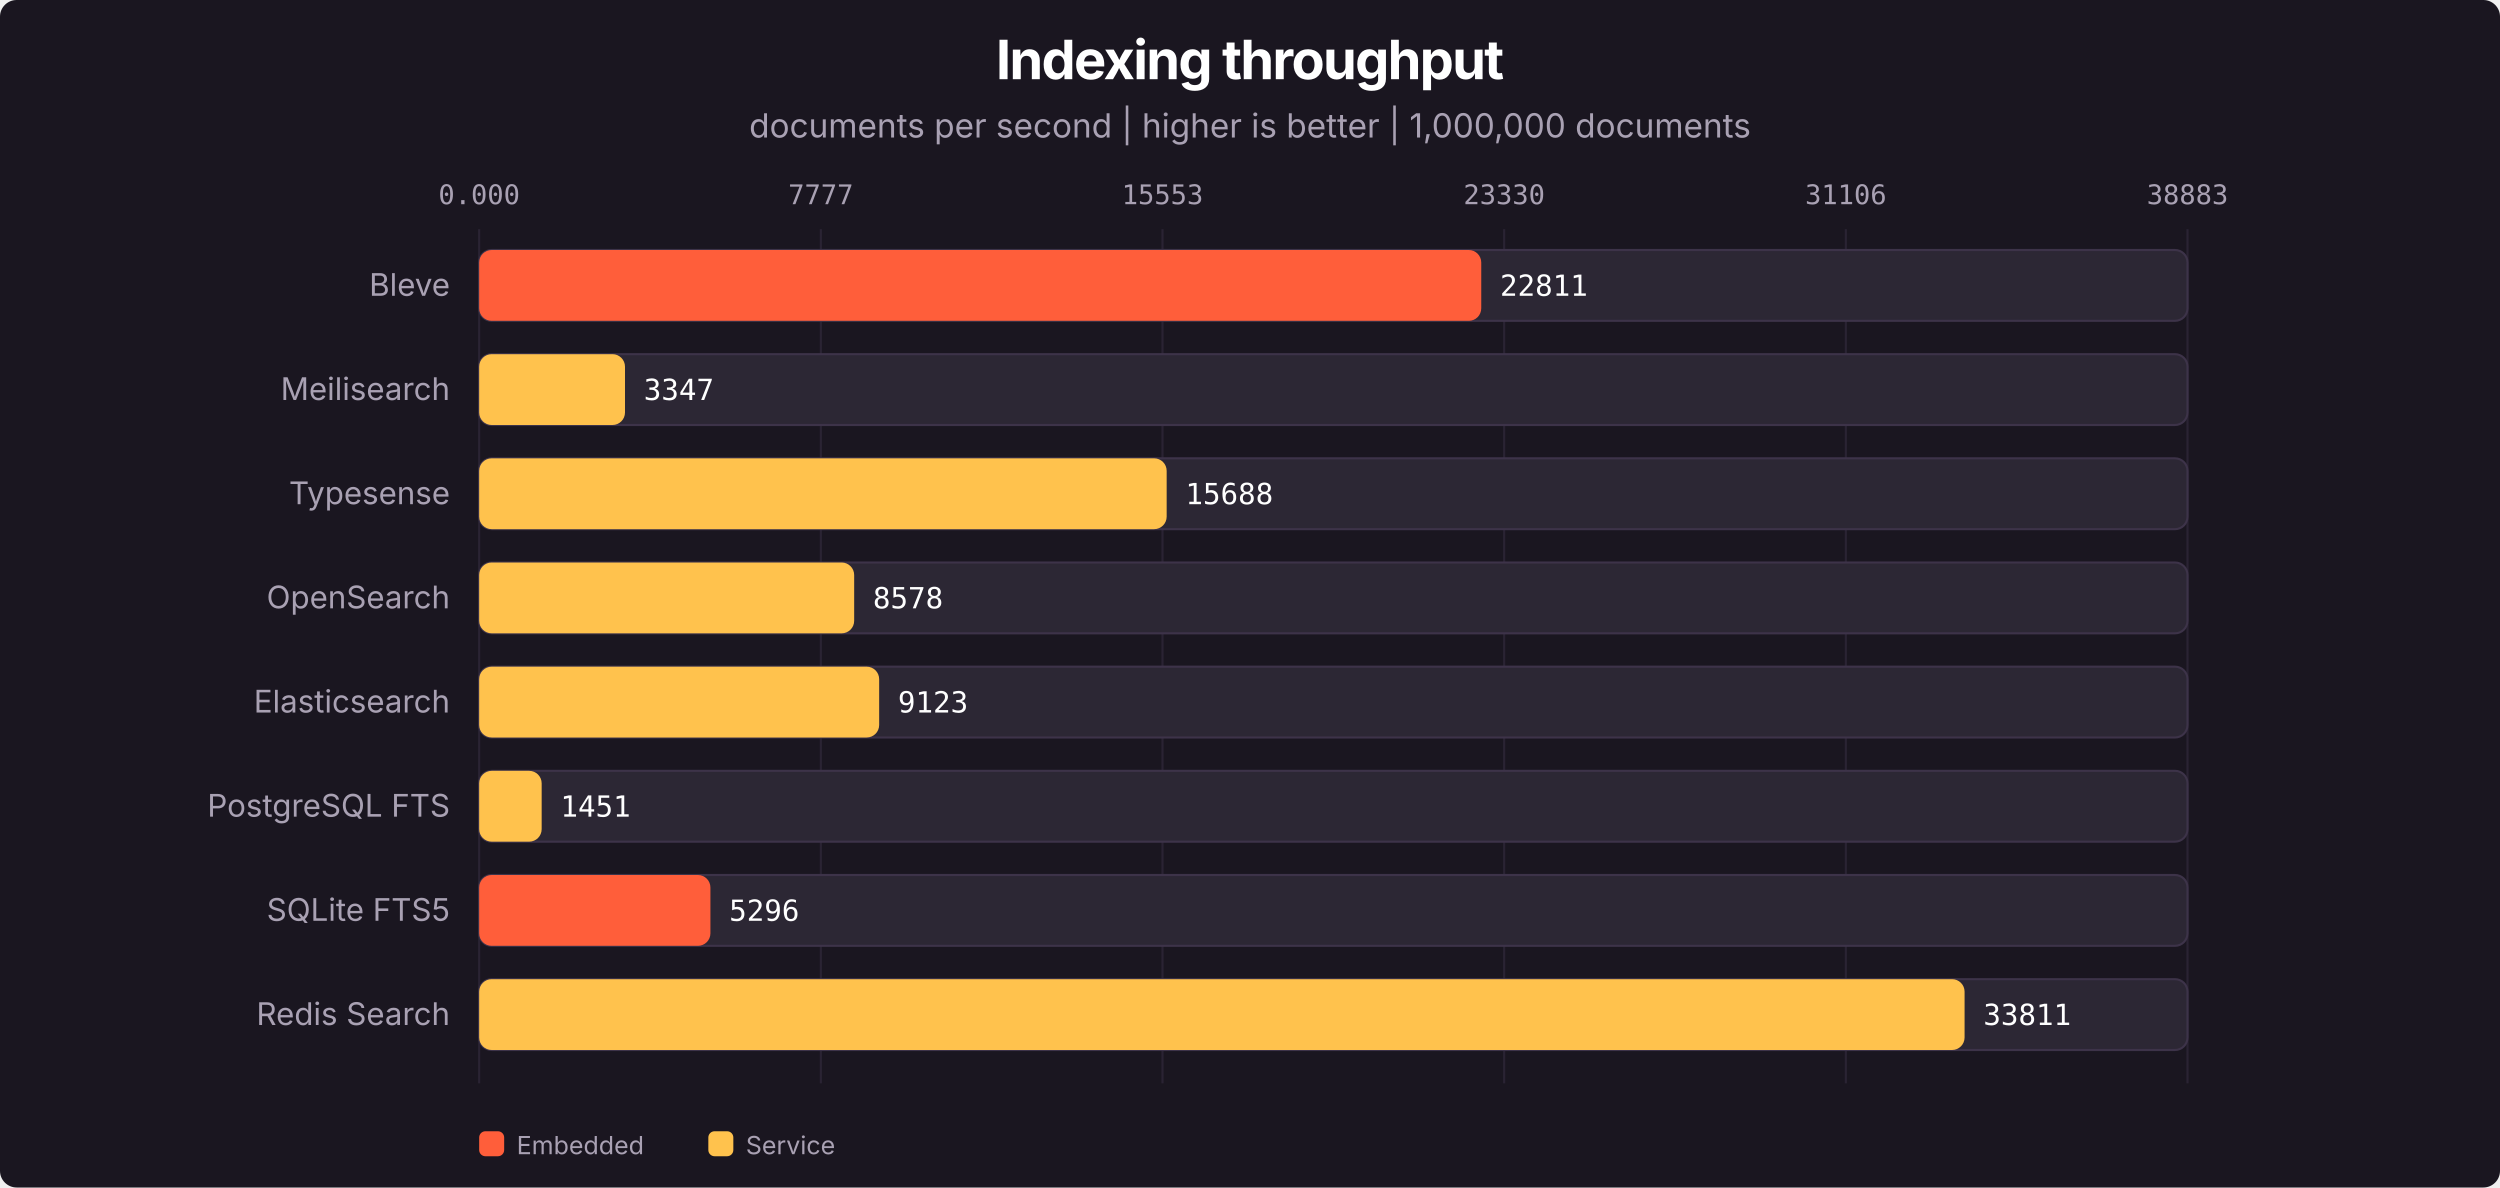
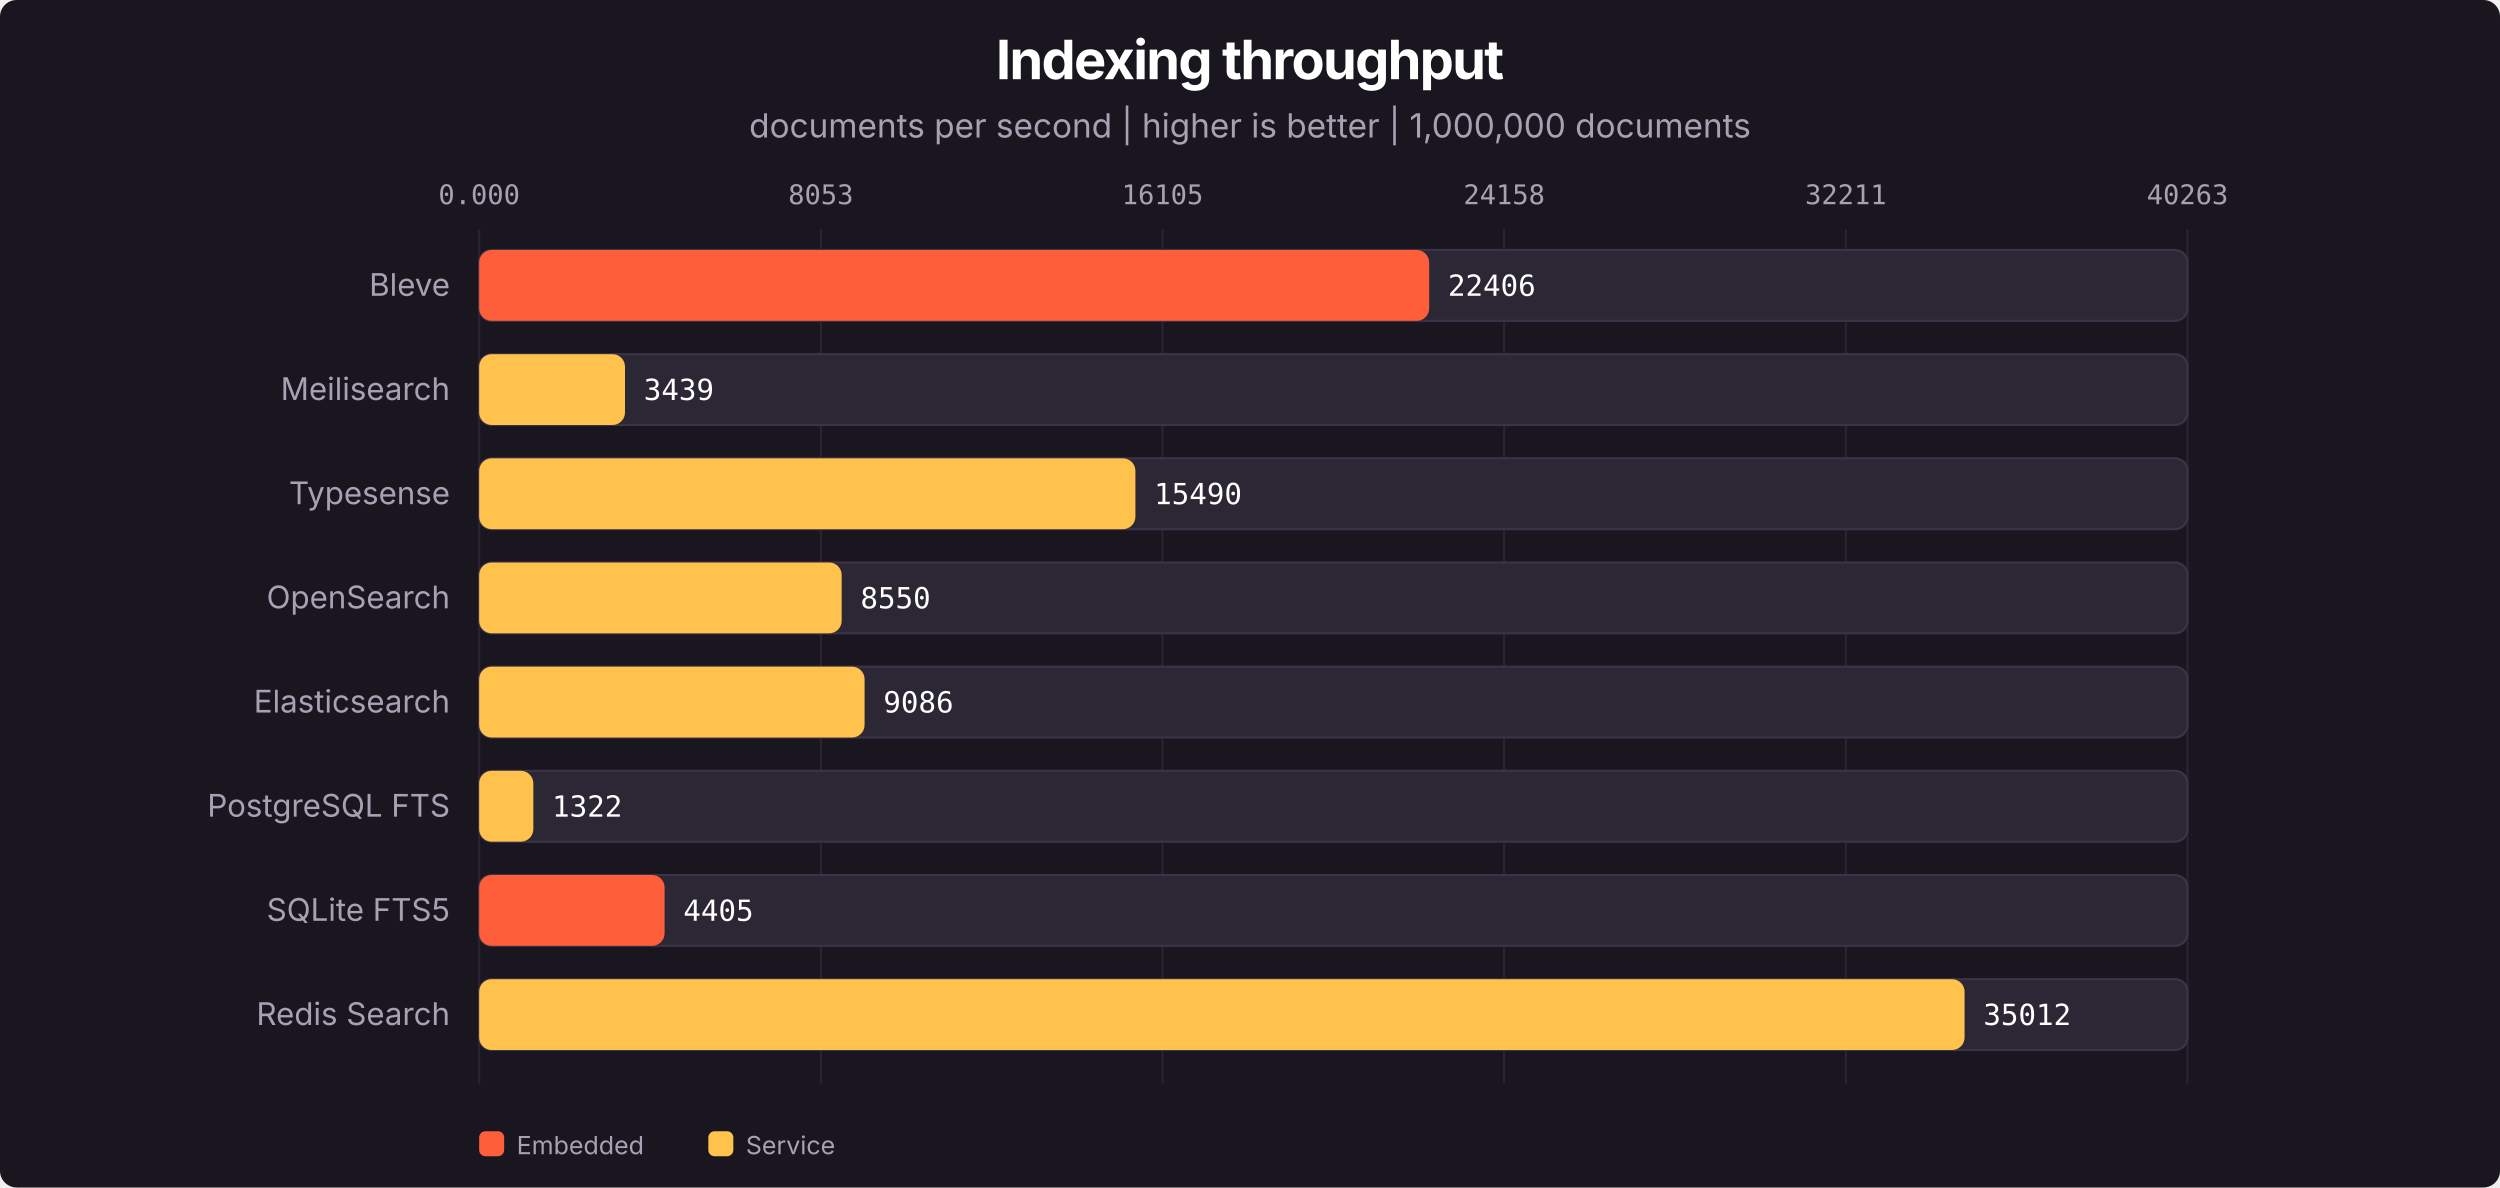
<svg xmlns="http://www.w3.org/2000/svg" width="1200" height="570" viewBox="0 0 1200 570" role="img" aria-labelledby="title description">
  <rect width="100%" height="100%" rx="8" fill="#1A1620" />
  <text x="600" y="38" text-anchor="middle" fill="#FFFFFF" font-size="26" font-weight="700" letter-spacing="-0.8" font-family="Space Grotesk, Inter, system-ui, sans-serif">Indexing throughput</text>
  <text x="600" y="66" text-anchor="middle" fill="#A9A1B3" font-size="16" font-family="Inter, system-ui, sans-serif">documents per second | higher is better | 1,000,000 documents</text>
  <line x1="230" y1="110" x2="230" y2="520" stroke="#2A2333" />
  <text x="230" y="98" text-anchor="middle" fill="#A9A1B3" font-size="13" font-family="JetBrains Mono, ui-monospace, monospace">0.000</text>
  <line x1="394" y1="110" x2="394" y2="520" stroke="#2A2333" />
-   <text x="394" y="98" text-anchor="middle" fill="#A9A1B3" font-size="13" font-family="JetBrains Mono, ui-monospace, monospace">7777</text>
+   <text x="394" y="98" text-anchor="middle" fill="#A9A1B3" font-size="13" font-family="JetBrains Mono, ui-monospace, monospace">8053</text>
  <line x1="558" y1="110" x2="558" y2="520" stroke="#2A2333" />
-   <text x="558" y="98" text-anchor="middle" fill="#A9A1B3" font-size="13" font-family="JetBrains Mono, ui-monospace, monospace">15553</text>
+   <text x="558" y="98" text-anchor="middle" fill="#A9A1B3" font-size="13" font-family="JetBrains Mono, ui-monospace, monospace">16105</text>
  <line x1="722" y1="110" x2="722" y2="520" stroke="#2A2333" />
-   <text x="722" y="98" text-anchor="middle" fill="#A9A1B3" font-size="13" font-family="JetBrains Mono, ui-monospace, monospace">23330</text>
+   <text x="722" y="98" text-anchor="middle" fill="#A9A1B3" font-size="13" font-family="JetBrains Mono, ui-monospace, monospace">24158</text>
  <line x1="886" y1="110" x2="886" y2="520" stroke="#2A2333" />
-   <text x="886" y="98" text-anchor="middle" fill="#A9A1B3" font-size="13" font-family="JetBrains Mono, ui-monospace, monospace">31106</text>
+   <text x="886" y="98" text-anchor="middle" fill="#A9A1B3" font-size="13" font-family="JetBrains Mono, ui-monospace, monospace">32211</text>
  <line x1="1050" y1="110" x2="1050" y2="520" stroke="#2A2333" />
-   <text x="1050" y="98" text-anchor="middle" fill="#A9A1B3" font-size="13" font-family="JetBrains Mono, ui-monospace, monospace">38883</text>
+   <text x="1050" y="98" text-anchor="middle" fill="#A9A1B3" font-size="13" font-family="JetBrains Mono, ui-monospace, monospace">40263</text>
  <text x="216" y="142" text-anchor="end" fill="#A9A1B3" font-size="15" font-family="Inter, system-ui, sans-serif">Bleve</text>
  <rect x="230" y="120" width="820" height="34" rx="6" fill="#2C2734" stroke="#3D3349" />
-   <rect x="230" y="120" width="481" height="34" rx="6" fill="#FF5E3A" />
-   <text x="720" y="142" fill="#FFFFFF" font-size="14" font-family="JetBrains Mono, ui-monospace, monospace">22811</text>
+   <rect x="230" y="120" width="456" height="34" rx="6" fill="#FF5E3A" />
+   <text x="695" y="142" fill="#FFFFFF" font-size="14" font-family="JetBrains Mono, ui-monospace, monospace">22406</text>
  <text x="216" y="192" text-anchor="end" fill="#A9A1B3" font-size="15" font-family="Inter, system-ui, sans-serif">Meilisearch</text>
  <rect x="230" y="170" width="820" height="34" rx="6" fill="#2C2734" stroke="#3D3349" />
  <rect x="230" y="170" width="70" height="34" rx="6" fill="#FFC24D" />
-   <text x="309" y="192" fill="#FFFFFF" font-size="14" font-family="JetBrains Mono, ui-monospace, monospace">3347</text>
+   <text x="309" y="192" fill="#FFFFFF" font-size="14" font-family="JetBrains Mono, ui-monospace, monospace">3439</text>
  <text x="216" y="242" text-anchor="end" fill="#A9A1B3" font-size="15" font-family="Inter, system-ui, sans-serif">Typesense</text>
  <rect x="230" y="220" width="820" height="34" rx="6" fill="#2C2734" stroke="#3D3349" />
-   <rect x="230" y="220" width="330" height="34" rx="6" fill="#FFC24D" />
-   <text x="569" y="242" fill="#FFFFFF" font-size="14" font-family="JetBrains Mono, ui-monospace, monospace">15688</text>
+   <rect x="230" y="220" width="315" height="34" rx="6" fill="#FFC24D" />
+   <text x="554" y="242" fill="#FFFFFF" font-size="14" font-family="JetBrains Mono, ui-monospace, monospace">15490</text>
  <text x="216" y="292" text-anchor="end" fill="#A9A1B3" font-size="15" font-family="Inter, system-ui, sans-serif">OpenSearch</text>
  <rect x="230" y="270" width="820" height="34" rx="6" fill="#2C2734" stroke="#3D3349" />
-   <rect x="230" y="270" width="180" height="34" rx="6" fill="#FFC24D" />
-   <text x="419" y="292" fill="#FFFFFF" font-size="14" font-family="JetBrains Mono, ui-monospace, monospace">8578</text>
+   <rect x="230" y="270" width="174" height="34" rx="6" fill="#FFC24D" />
+   <text x="413" y="292" fill="#FFFFFF" font-size="14" font-family="JetBrains Mono, ui-monospace, monospace">8550</text>
  <text x="216" y="342" text-anchor="end" fill="#A9A1B3" font-size="15" font-family="Inter, system-ui, sans-serif">Elasticsearch</text>
  <rect x="230" y="320" width="820" height="34" rx="6" fill="#2C2734" stroke="#3D3349" />
-   <rect x="230" y="320" width="192" height="34" rx="6" fill="#FFC24D" />
-   <text x="431" y="342" fill="#FFFFFF" font-size="14" font-family="JetBrains Mono, ui-monospace, monospace">9123</text>
+   <rect x="230" y="320" width="185" height="34" rx="6" fill="#FFC24D" />
+   <text x="424" y="342" fill="#FFFFFF" font-size="14" font-family="JetBrains Mono, ui-monospace, monospace">9086</text>
  <text x="216" y="392" text-anchor="end" fill="#A9A1B3" font-size="15" font-family="Inter, system-ui, sans-serif">PostgreSQL FTS</text>
  <rect x="230" y="370" width="820" height="34" rx="6" fill="#2C2734" stroke="#3D3349" />
-   <rect x="230" y="370" width="30" height="34" rx="6" fill="#FFC24D" />
-   <text x="269" y="392" fill="#FFFFFF" font-size="14" font-family="JetBrains Mono, ui-monospace, monospace">1451</text>
+   <rect x="230" y="370" width="26" height="34" rx="6" fill="#FFC24D" />
+   <text x="265" y="392" fill="#FFFFFF" font-size="14" font-family="JetBrains Mono, ui-monospace, monospace">1322</text>
  <text x="216" y="442" text-anchor="end" fill="#A9A1B3" font-size="15" font-family="Inter, system-ui, sans-serif">SQLite FTS5</text>
  <rect x="230" y="420" width="820" height="34" rx="6" fill="#2C2734" stroke="#3D3349" />
-   <rect x="230" y="420" width="111" height="34" rx="6" fill="#FF5E3A" />
-   <text x="350" y="442" fill="#FFFFFF" font-size="14" font-family="JetBrains Mono, ui-monospace, monospace">5296</text>
+   <rect x="230" y="420" width="89" height="34" rx="6" fill="#FF5E3A" />
+   <text x="328" y="442" fill="#FFFFFF" font-size="14" font-family="JetBrains Mono, ui-monospace, monospace">4405</text>
  <text x="216" y="492" text-anchor="end" fill="#A9A1B3" font-size="15" font-family="Inter, system-ui, sans-serif">Redis Search</text>
  <rect x="230" y="470" width="820" height="34" rx="6" fill="#2C2734" stroke="#3D3349" />
  <rect x="230" y="470" width="713" height="34" rx="6" fill="#FFC24D" />
-   <text x="952" y="492" fill="#FFFFFF" font-size="14" font-family="JetBrains Mono, ui-monospace, monospace">33811</text>
+   <text x="952" y="492" fill="#FFFFFF" font-size="14" font-family="JetBrains Mono, ui-monospace, monospace">35012</text>
  <rect x="230" y="543" width="12" height="12" rx="3" fill="#FF5E3A" />
  <text x="248" y="554" fill="#A9A1B3" font-size="12" font-family="Inter, system-ui, sans-serif">Embedded</text>
  <rect x="340" y="543" width="12" height="12" rx="3" fill="#FFC24D" />
  <text x="358" y="554" fill="#A9A1B3" font-size="12" font-family="Inter, system-ui, sans-serif">Service</text>
</svg>
